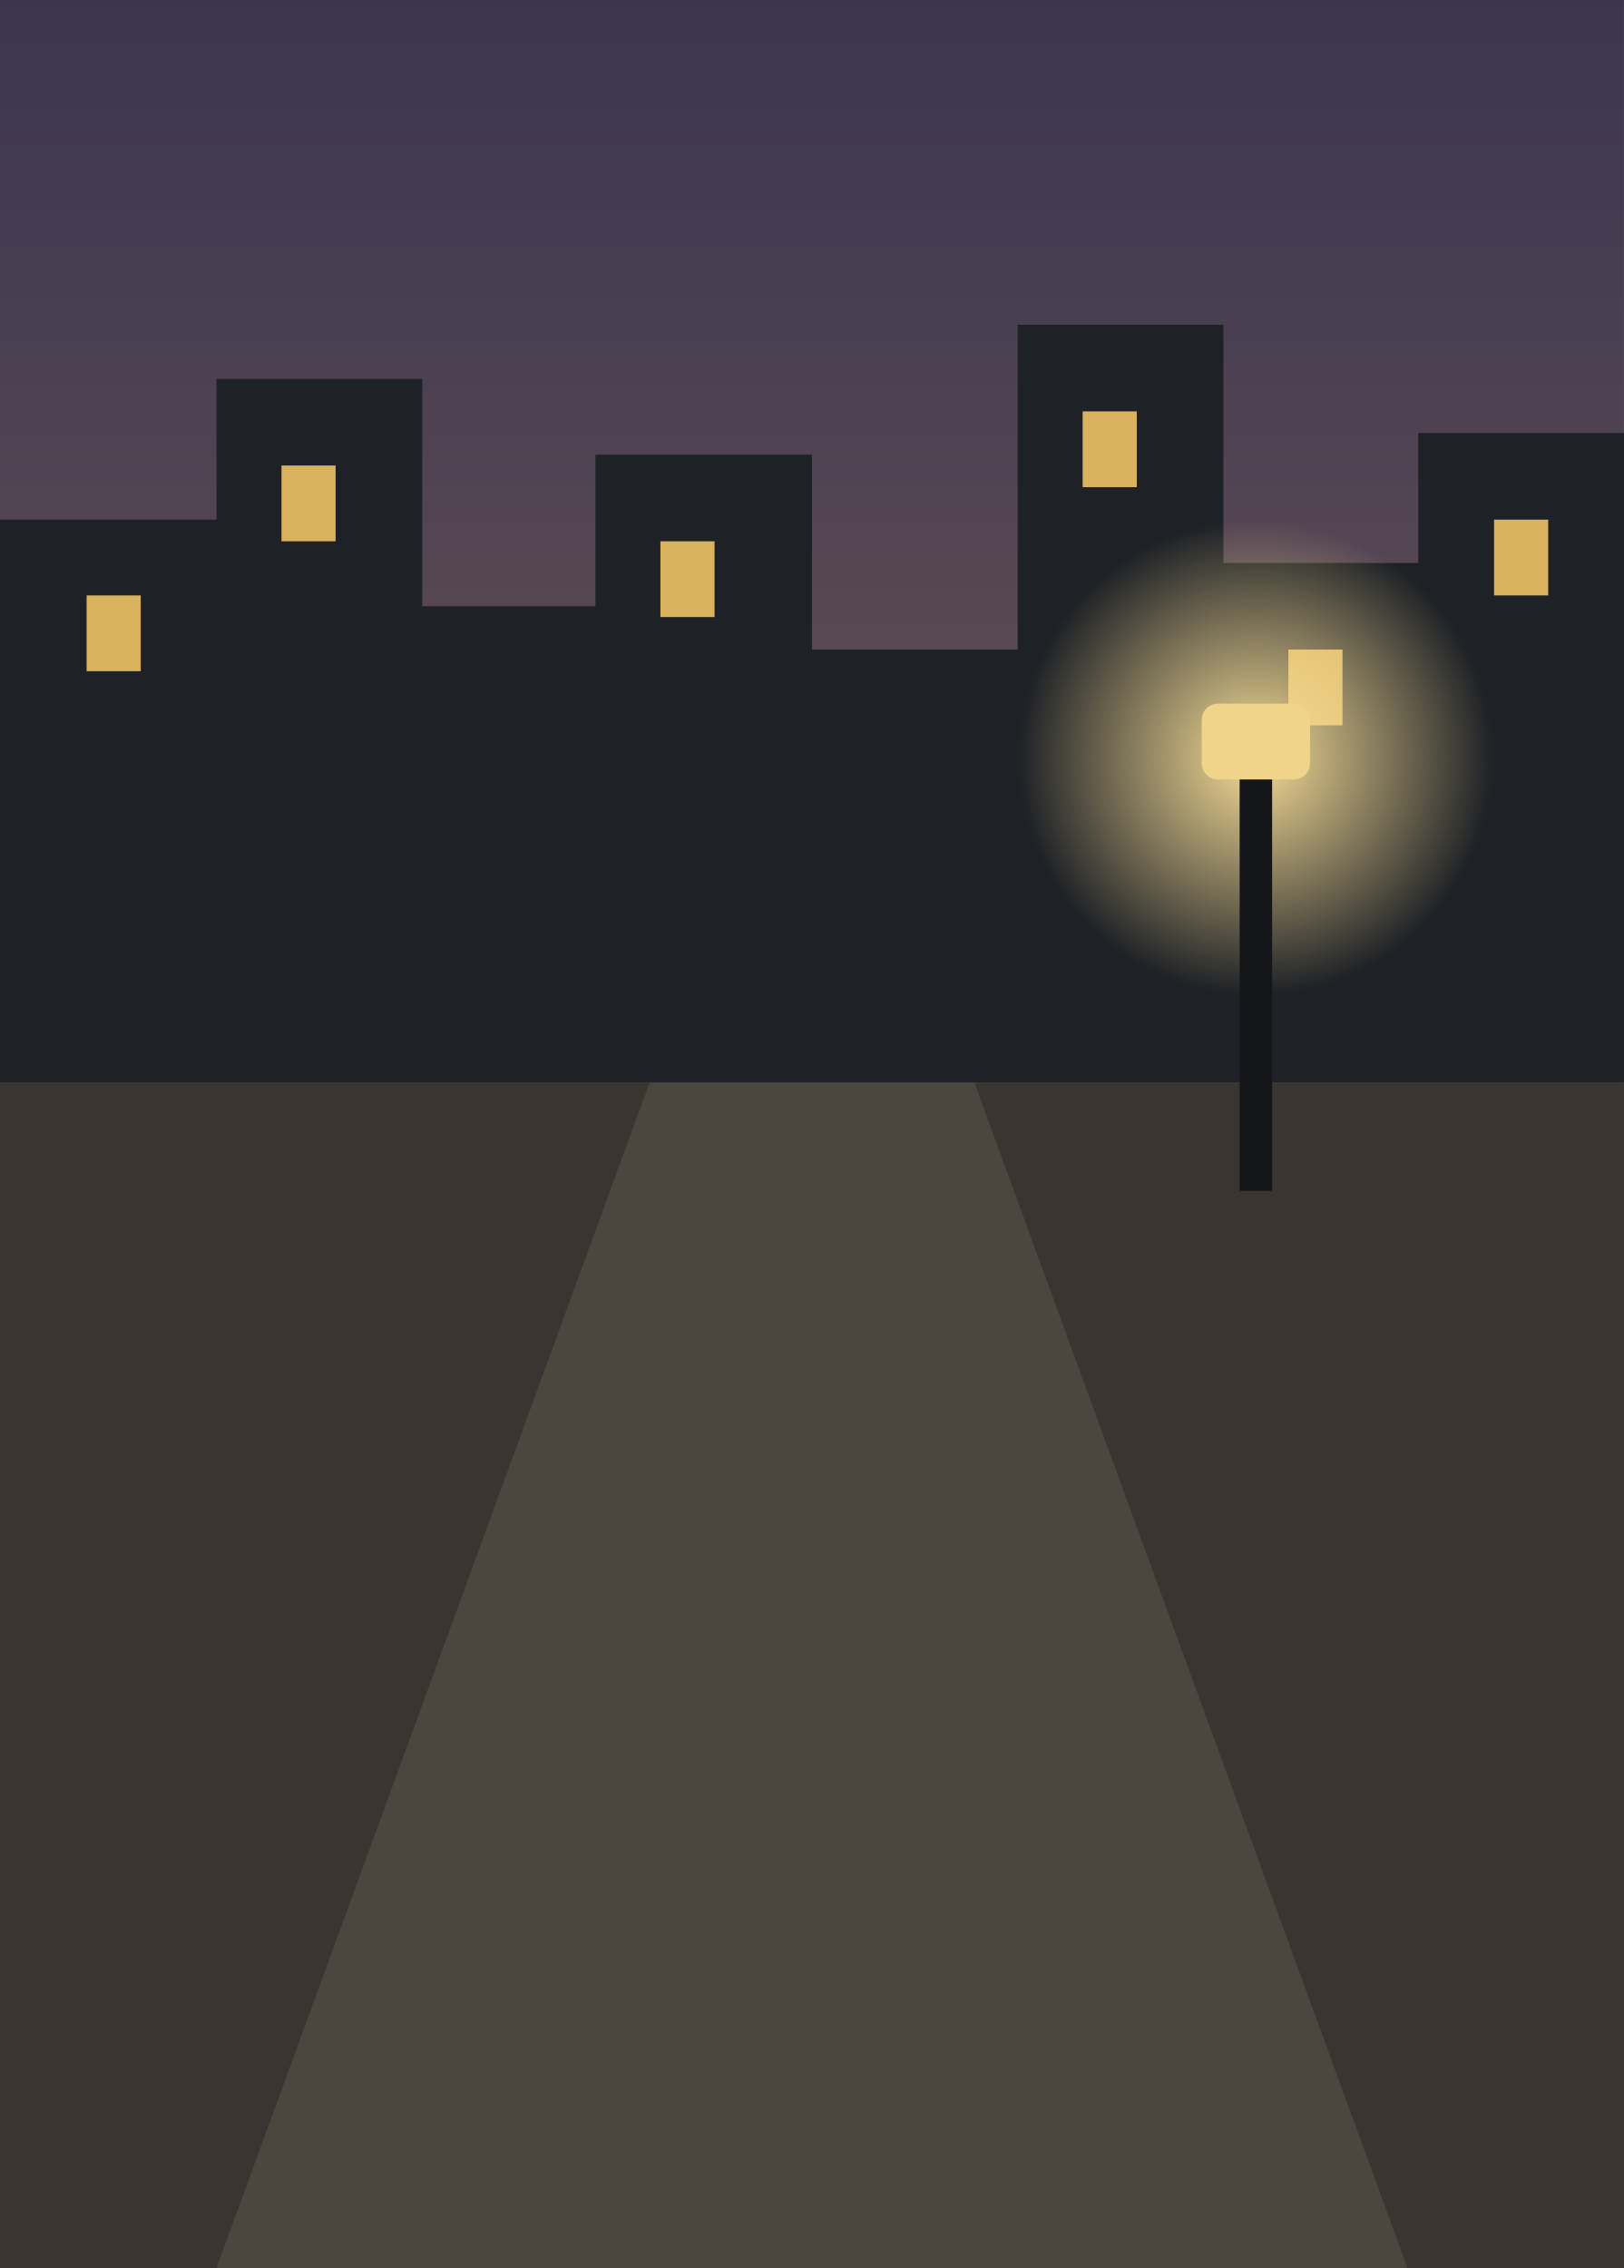
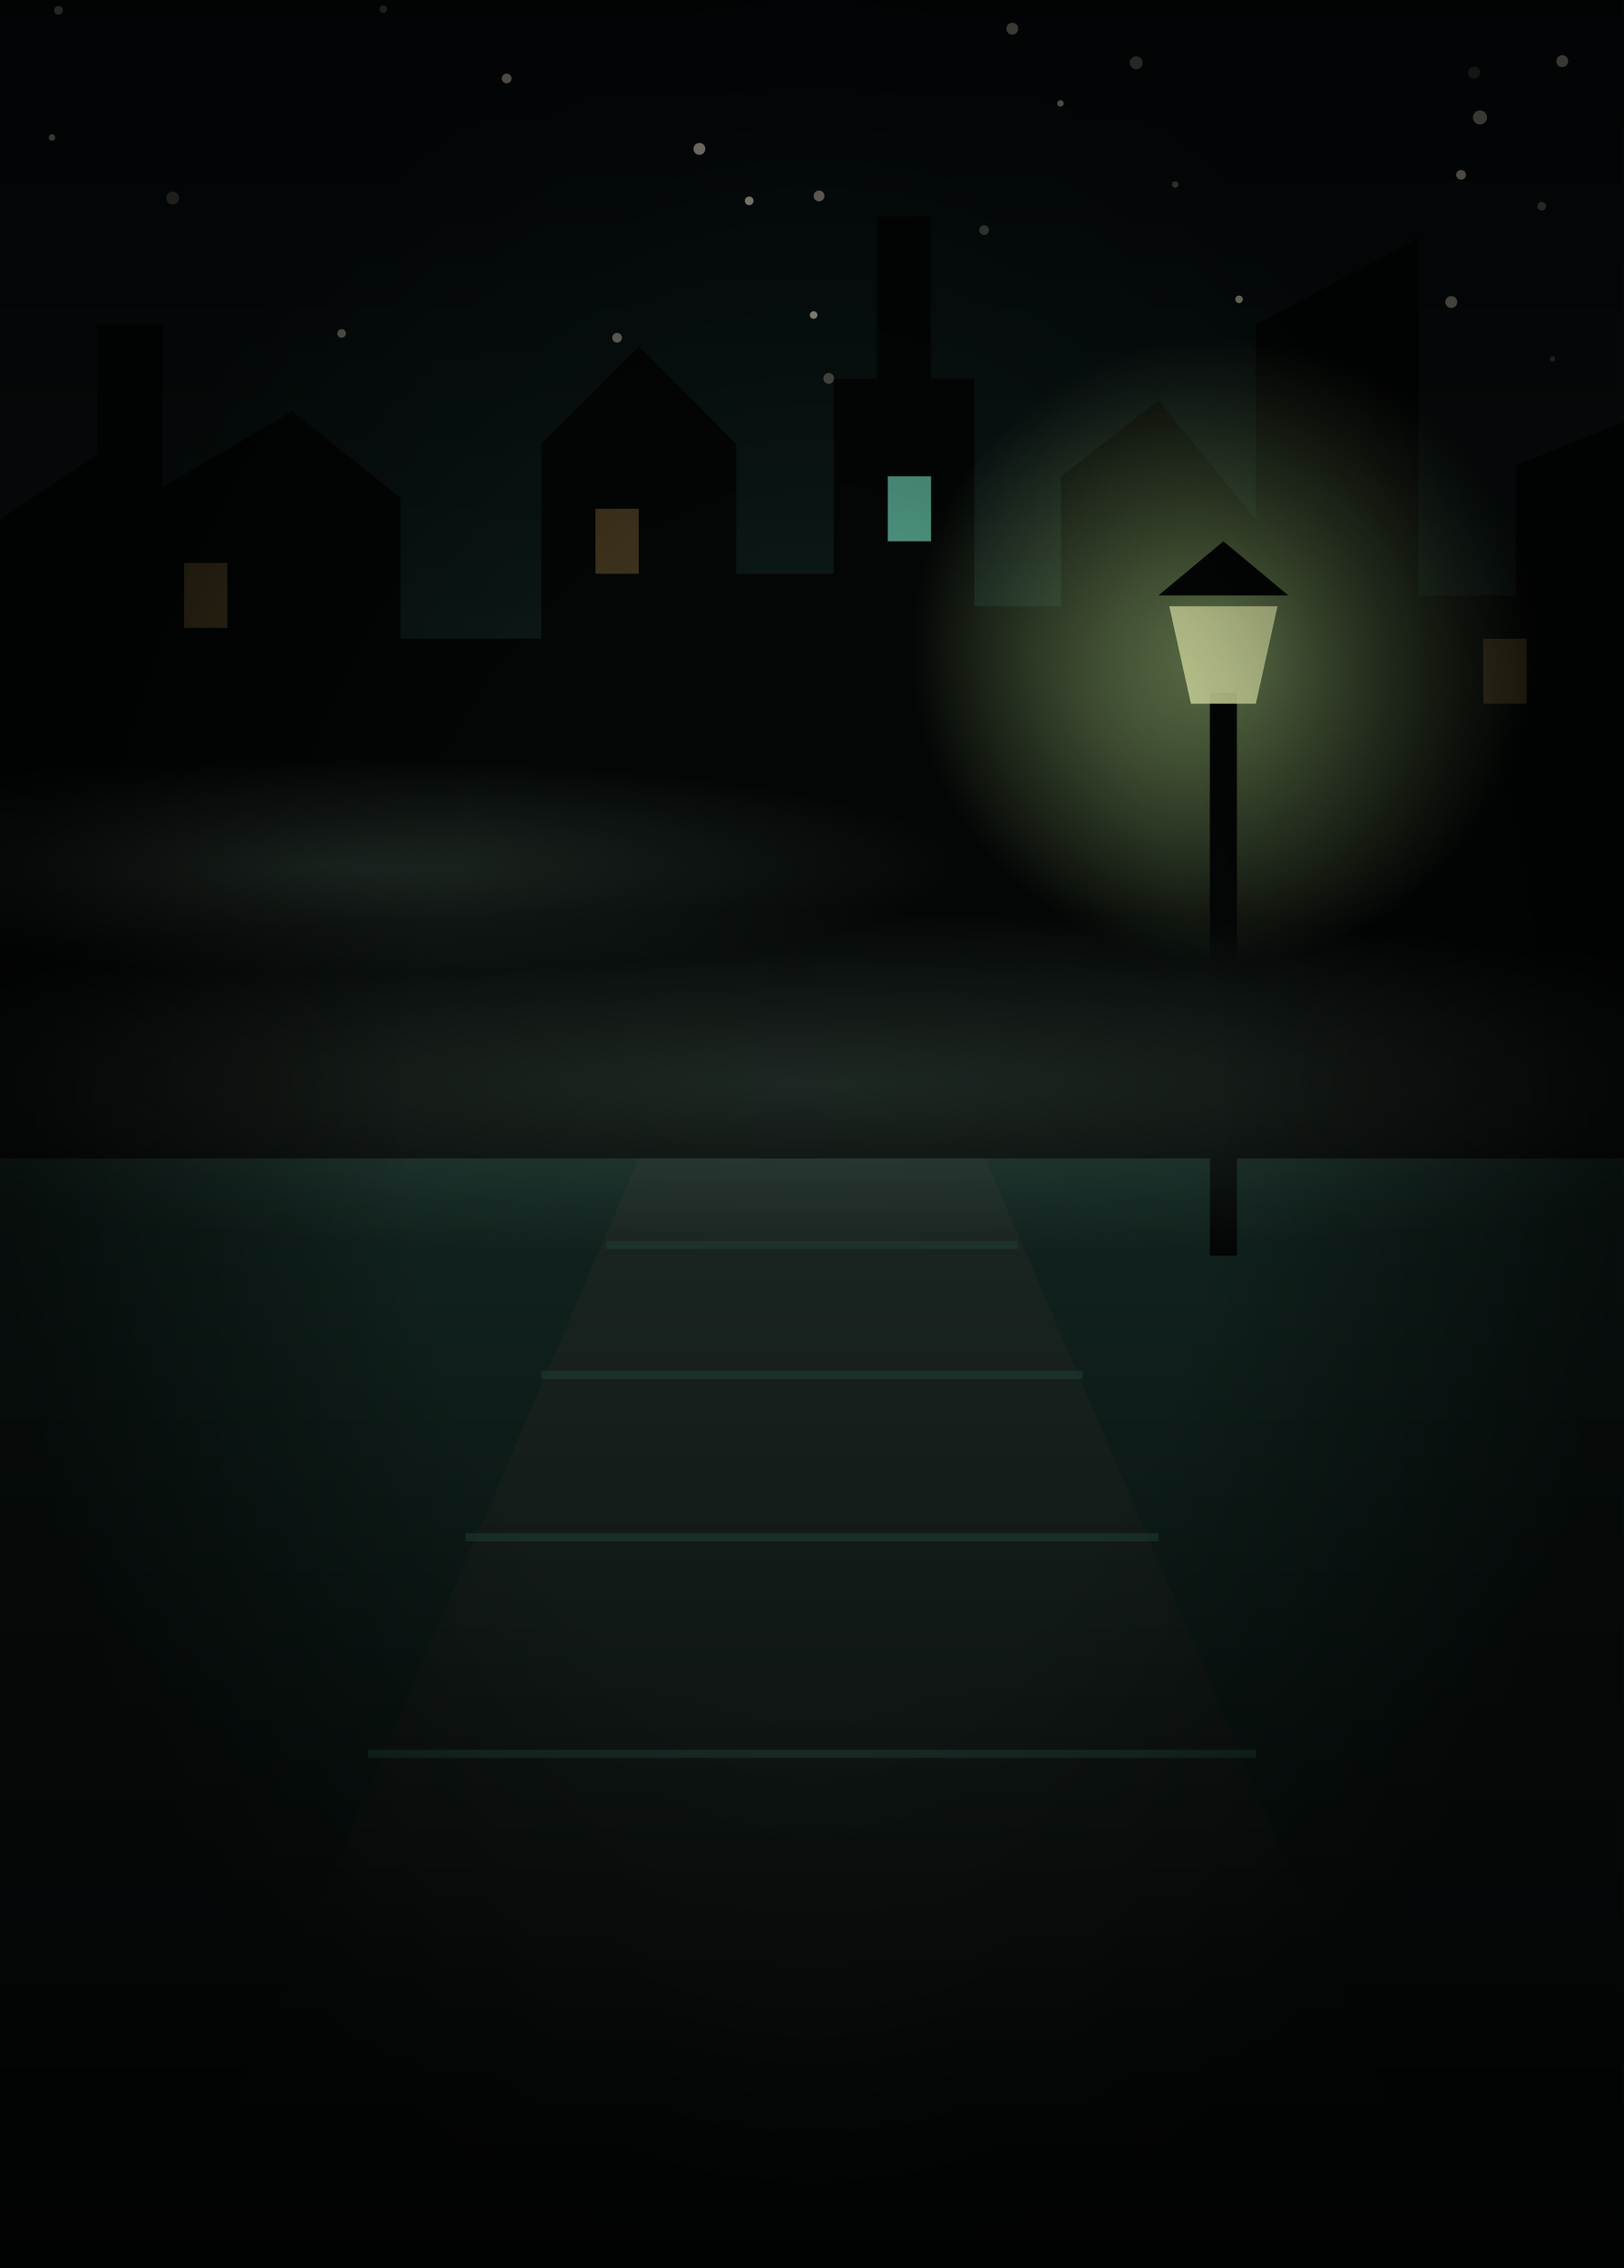
<svg xmlns="http://www.w3.org/2000/svg" width="300" height="419" viewBox="0 0 300 419">
  <defs>
    <linearGradient id="sky" x1="0" y1="0" x2="0" y2="1">
-       <stop offset="0" stop-color="#3b3550" />
-       <stop offset="1" stop-color="#a0785c" />
+       <stop offset="0" stop-color="#04090b" />
+       <stop offset="0.5" stop-color="#122420" />
+       <stop offset="1" stop-color="#030605" />
    </linearGradient>
-     <radialGradient id="glow">
-       <stop offset="0" stop-color="#f6dc96" />
-       <stop offset="1" stop-color="#f6dc96" stop-opacity="0" />
+     <radialGradient id="lamp" cx="0.5" cy="0.5">
+       <stop offset="0" stop-color="#b5d98a" stop-opacity="0.6" />
+       <stop offset="1" stop-color="#b5d98a" stop-opacity="0" />
+     </radialGradient>
+     <radialGradient id="fog" cx="0.5" cy="0.5">
+       <stop offset="0" stop-color="#8ab09a" stop-opacity="0.2" />
+       <stop offset="1" stop-color="#8ab09a" stop-opacity="0" />
+     </radialGradient>
+     <linearGradient id="road" x1="0" y1="0" x2="0" y2="1">
+       <stop offset="0" stop-color="#1b2622" />
+       <stop offset="1" stop-color="#030605" />
+     </linearGradient>
+     <radialGradient id="vig" cx="0.5" cy="0.5">
+       <stop offset="0.5" stop-color="#000" stop-opacity="0" />
+       <stop offset="1" stop-color="#000" stop-opacity="0.6" />
    </radialGradient>
  </defs>
  <rect width="300" height="419" fill="url(#sky)" />
-   <path d="M0 200V96H40V70H78V112H110V84H150V120H188V60H226V104H262V80H300V200Z" fill="#1e2126" />
-   <g fill="#d9b25e">
-     <rect x="16" y="110" width="10" height="14" />
-     <rect x="52" y="86" width="10" height="14" />
-     <rect x="122" y="100" width="10" height="14" />
-     <rect x="200" y="76" width="10" height="14" />
-     <rect x="238" y="120" width="10" height="14" />
-     <rect x="276" y="96" width="10" height="14" />
+   <g fill="#ece3cf">
+     <circle cx="286.8" cy="66.3" r="0.5" fill-opacity="0.3" />
+     <circle cx="250.6" cy="51.5" r="1" fill-opacity="0.4" />
+     <circle cx="181.8" cy="42.5" r="0.9" fill-opacity="0.3" />
+     <circle cx="129.2" cy="27.5" r="1.1" fill-opacity="0.8" />
+     <circle cx="284.8" cy="38.1" r="0.8" fill-opacity="0.4" />
+     <circle cx="10.8" cy="1.9" r="0.8" fill-opacity="0.4" />
+     <circle cx="114" cy="62.4" r="0.9" fill-opacity="0.5" />
+     <circle cx="70.8" cy="1.7" r="0.7" fill-opacity="0.3" />
+     <circle cx="153.1" cy="69.9" r="1" fill-opacity="0.3" />
+     <circle cx="268.1" cy="55.8" r="1.1" fill-opacity="0.7" />
+     <circle cx="228.9" cy="55.3" r="0.7" fill-opacity="0.8" />
+     <circle cx="288.6" cy="11.3" r="1.1" fill-opacity="0.6" />
+     <circle cx="138.4" cy="37.1" r="0.8" fill-opacity="0.8" />
+     <circle cx="150.3" cy="58.2" r="0.7" fill-opacity="0.7" />
+     <circle cx="269.9" cy="32.3" r="0.9" fill-opacity="0.8" />
+     <circle cx="217.1" cy="34.1" r="0.6" fill-opacity="0.4" />
+     <circle cx="209.9" cy="11.6" r="1.2" fill-opacity="0.4" />
+     <circle cx="273.4" cy="21.7" r="1.3" fill-opacity="0.6" />
+     <circle cx="151.3" cy="36.2" r="1" fill-opacity="0.6" />
+     <circle cx="93.6" cy="14.5" r="0.9" fill-opacity="0.8" />
+     <circle cx="187" cy="5.3" r="1.1" fill-opacity="0.6" />
+     <circle cx="272.3" cy="13.4" r="1.1" fill-opacity="0.2" />
+     <circle cx="195.9" cy="19.1" r="0.6" fill-opacity="0.7" />
+     <circle cx="31.9" cy="36.6" r="1.2" fill-opacity="0.3" />
+     <circle cx="63.1" cy="61.6" r="0.8" fill-opacity="0.6" />
+     <circle cx="9.6" cy="25.4" r="0.6" fill-opacity="0.6" />
  </g>
-   <path d="M0 200H300V419H0Z" fill="#3a3530" />
-   <path d="M120 200L40 419H260L180 200Z" fill="#4d463e" />
-   <circle cx="232" cy="140" r="44" fill="url(#glow)" />
-   <rect x="229" y="140" width="6" height="80" fill="#14161a" />
-   <rect x="222" y="130" width="20" height="14" rx="3" fill="#f0d48a" />
+   <path d="M0 214V96L18 84V60H30V90L54 76L74 92V118H100V82L118 64L136 82V106H154V70H162V40H172V70H180V112H196V88L214 74L232 96V60L262 44V110H280V86L300 78V214Z" fill="#030605" />
+   <g fill="#b08a4a" fill-opacity=".35">
+     <rect x="34" y="104" width="8" height="12" />
+     <rect x="110" y="94" width="8" height="12" />
+     <rect x="274" y="118" width="8" height="12" />
+   </g>
+   <rect x="164" y="88" width="8" height="12" fill="#7ff0d0" fill-opacity=".6" />
+   <path d="M118 214L30 419H270L182 214Z" fill="url(#road)" />
+   <g stroke="#1d3a32" stroke-width="1.5" fill="none" opacity=".6">
+     <path d="M112 230H188M100 254H200M86 284H214M68 324H232" />
+   </g>
+   <circle cx="226" cy="120" r="58" fill="url(#lamp)" />
+   <path d="M226 128V232" stroke="#030605" stroke-width="5" />
+   <path d="M216 112H236L232 130H220Z" fill="#d9e3a4" fill-opacity=".9" />
+   <path d="M214 110H238L226 100Z" fill="#030605" />
+   <path d="M140 214V188Q140 178 146 176Q152 178 152 188V214Z" fill="#030605" fill-opacity=".8" />
+   <ellipse cx="150" cy="200" rx="220" ry="32" fill="url(#fog)" />
+   <ellipse cx="60" cy="160" rx="120" ry="20" fill="url(#fog)" />
+   <rect x="0" y="0" width="300" height="419" fill="url(#vig)" />
</svg>
